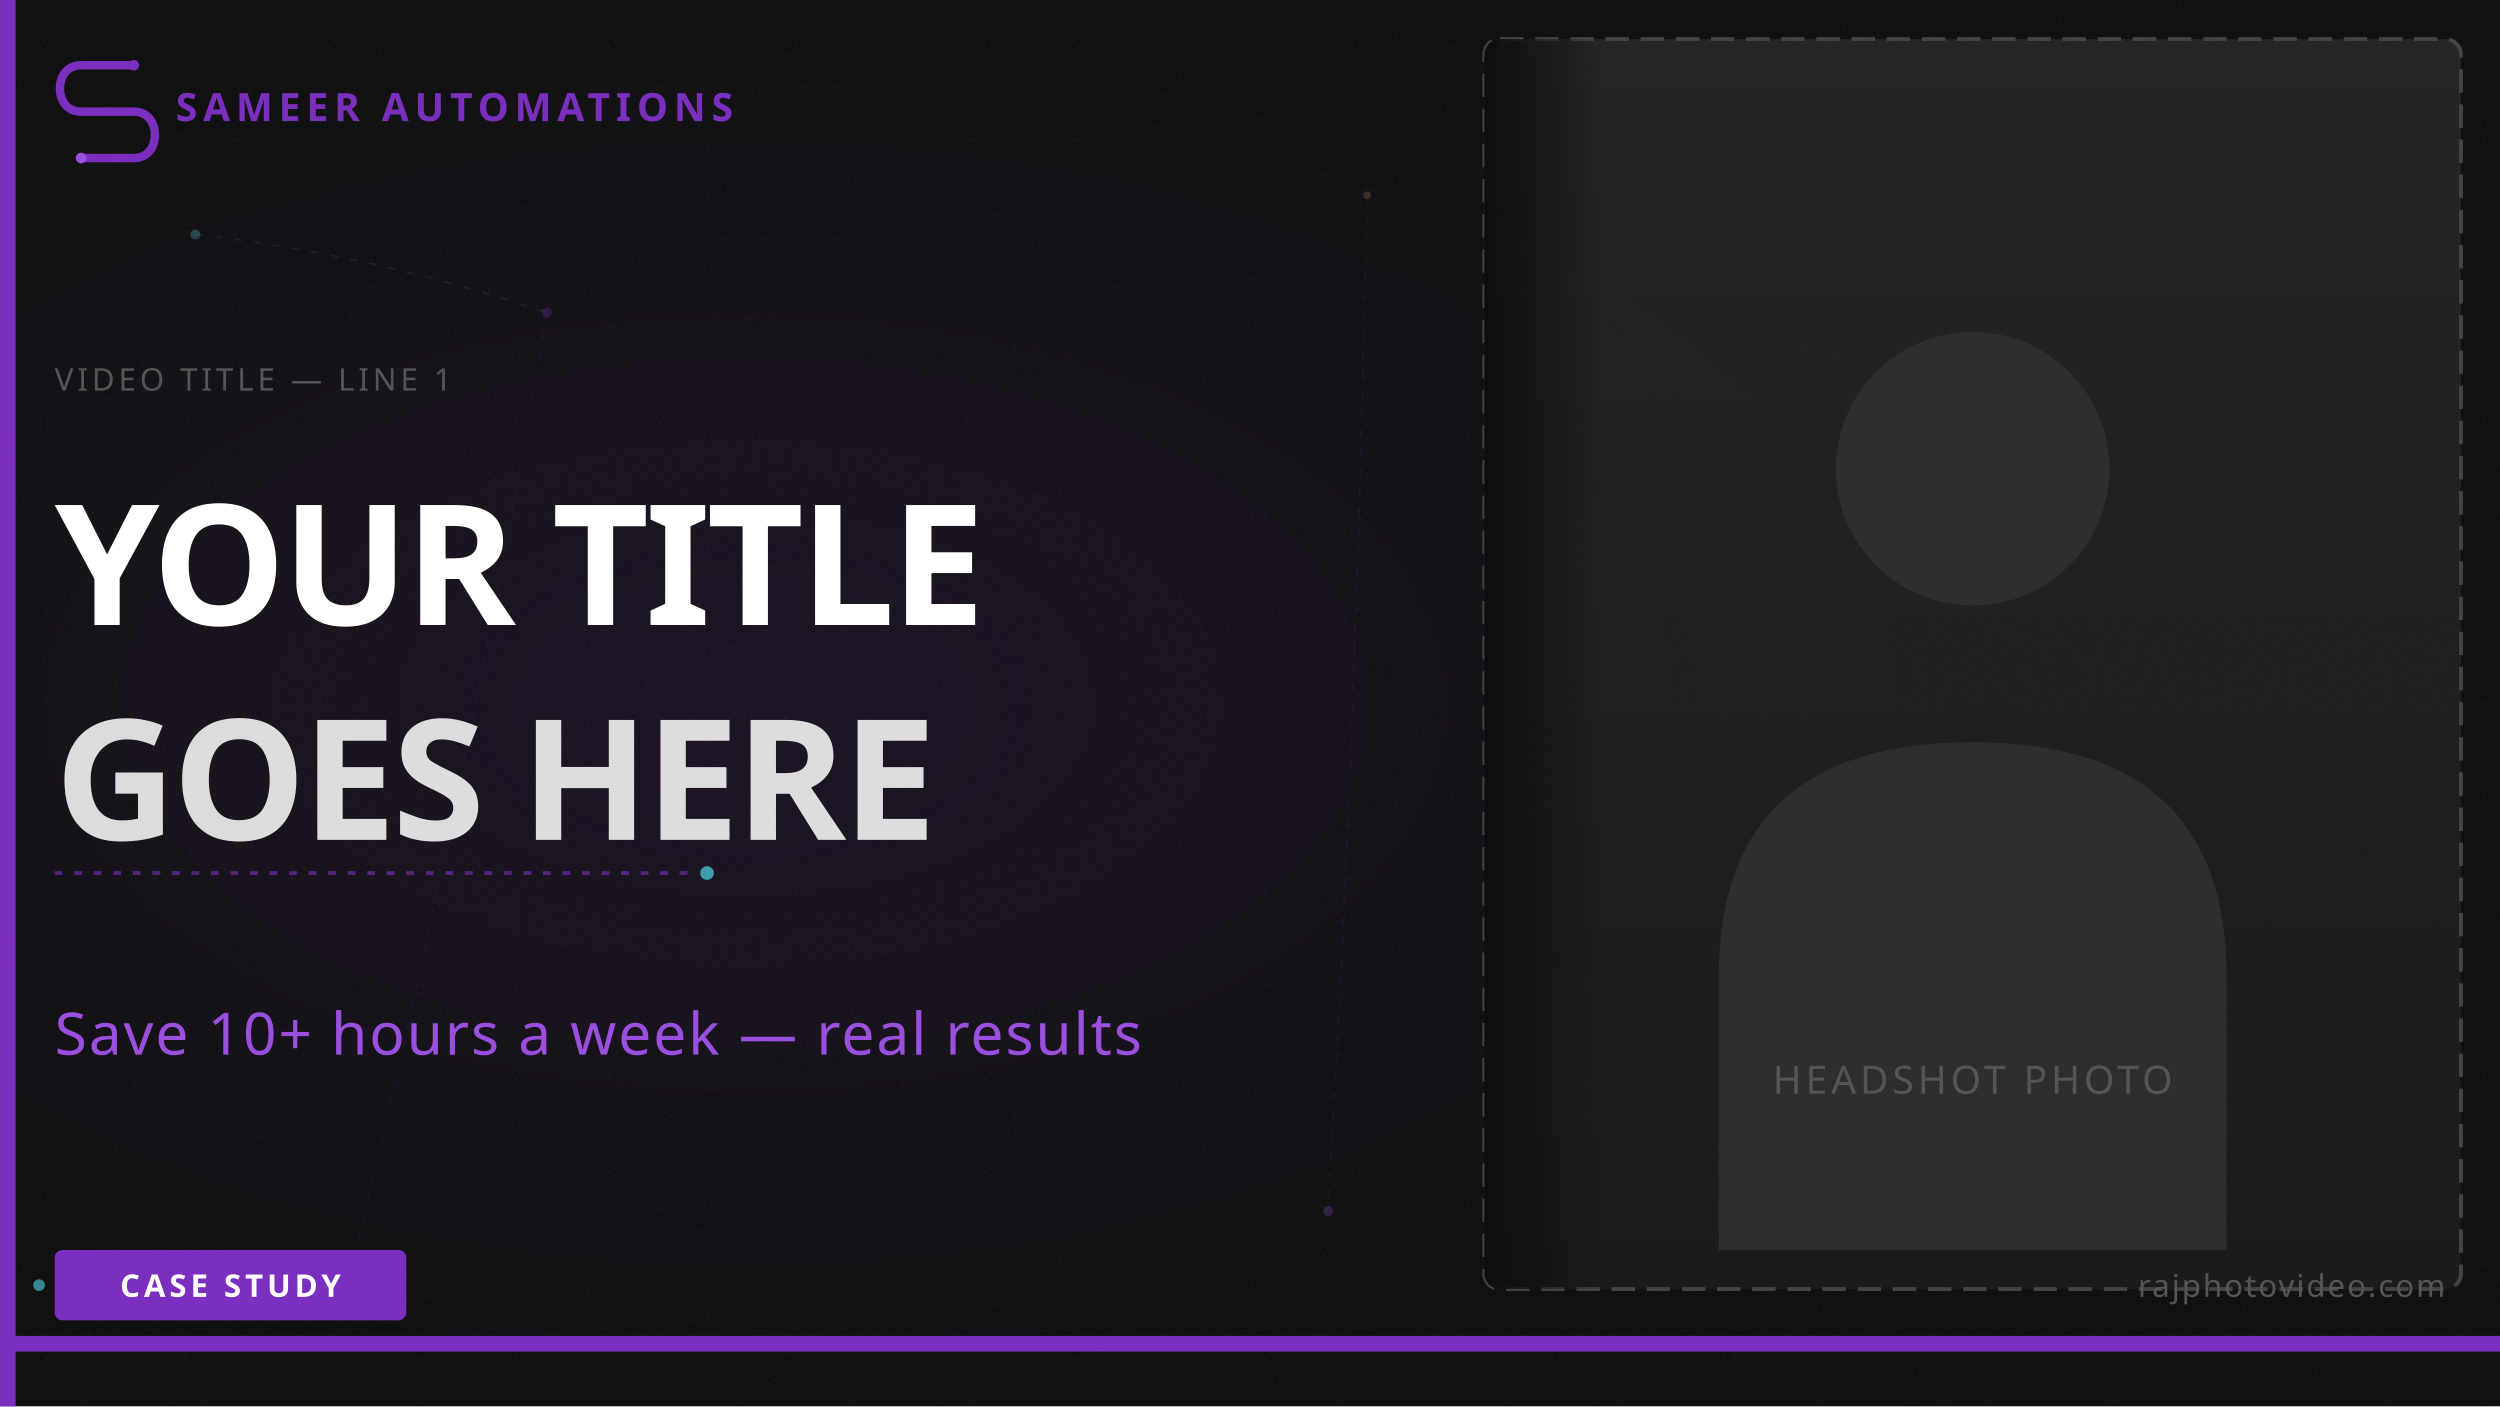
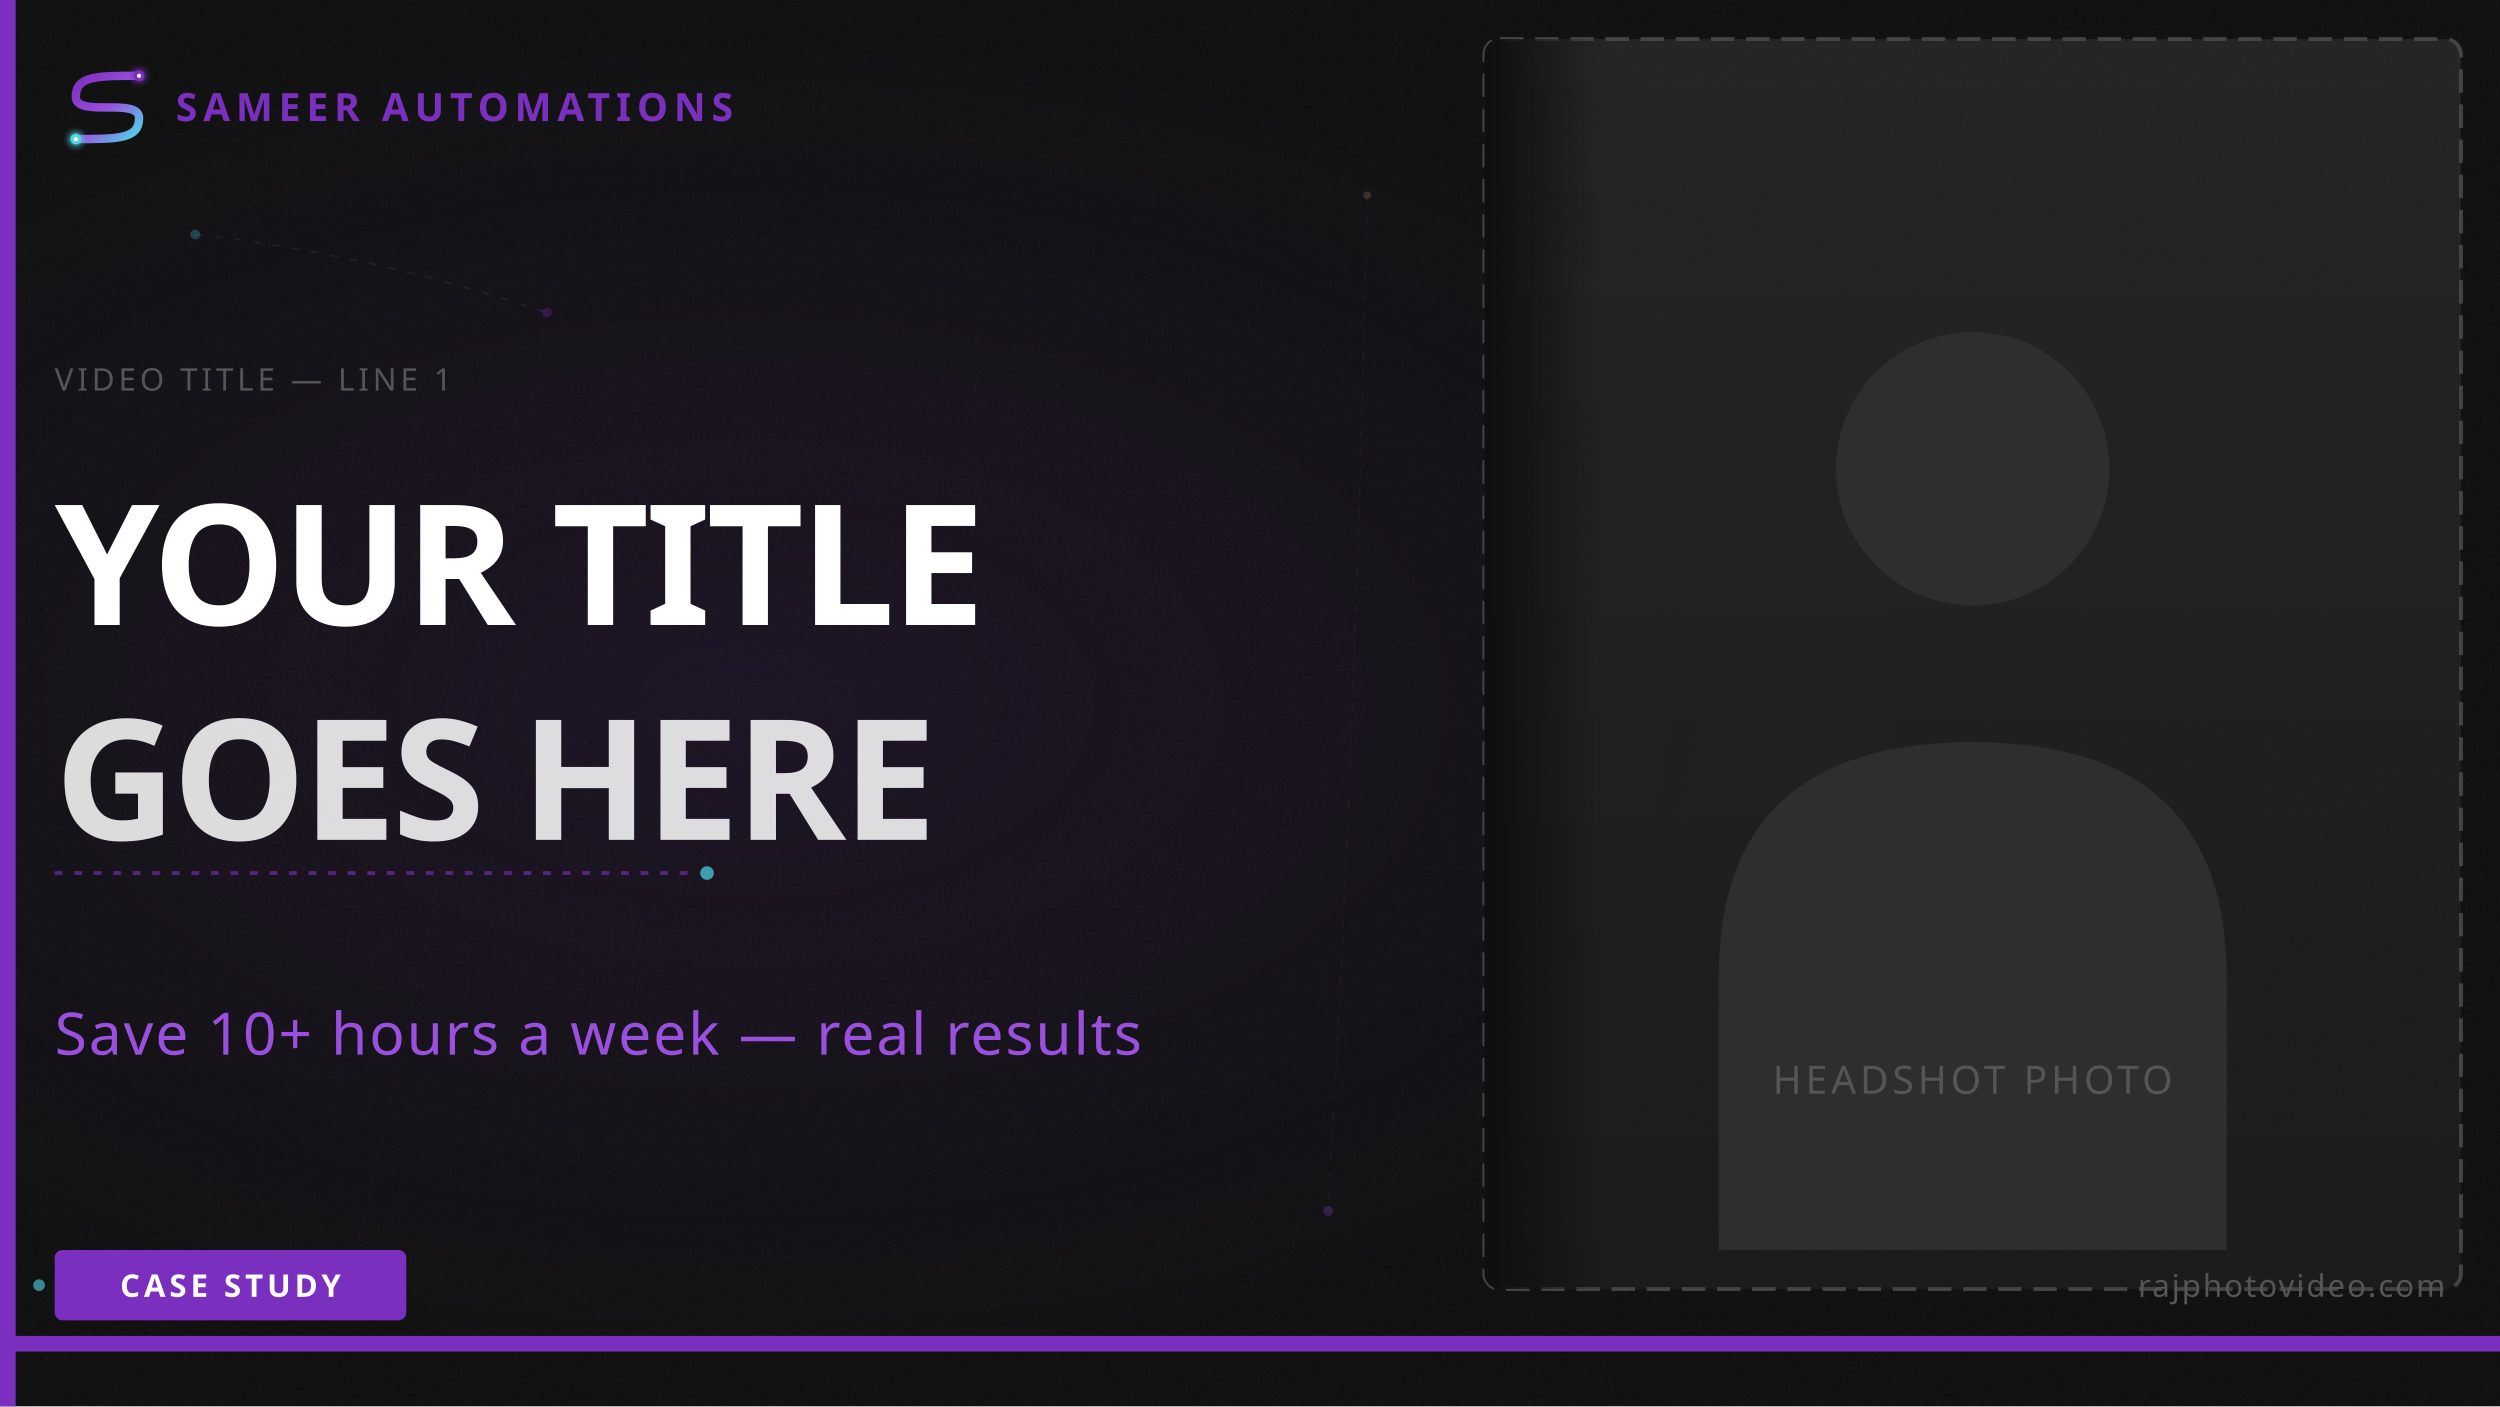
<svg xmlns="http://www.w3.org/2000/svg" viewBox="0 0 1280 720" width="1280" height="720" role="img" aria-label="Sameer Automations Thumbnail Template">
  <defs>
    <filter id="grain">
      <feTurbulence type="fractalNoise" baseFrequency="0.65" numOctaves="4" stitchTiles="stitch" />
      <feColorMatrix type="saturate" values="0" />
    </filter>
    <pattern id="gridDots" width="48" height="48" patternUnits="userSpaceOnUse">
      <circle cx="24" cy="24" r="0.6" fill="#A8A29E" opacity="0.05" />
    </pattern>
    <radialGradient id="textGlow" cx="30%" cy="50%" r="50%">
      <stop offset="0%" stop-color="#7B2FBE" stop-opacity="0.12" />
      <stop offset="100%" stop-color="#7B2FBE" stop-opacity="0" />
    </radialGradient>
    <linearGradient id="headshotGrad" x1="0%" y1="0%" x2="0%" y2="100%">
      <stop offset="0%" stop-color="#2A2A2A" />
      <stop offset="100%" stop-color="#1E1E1E" />
    </linearGradient>
    <linearGradient id="headshotFade" x1="0%" y1="0%" x2="100%" y2="0%">
      <stop offset="0%" stop-color="#0E0E0E" stop-opacity="1" />
      <stop offset="30%" stop-color="#0E0E0E" stop-opacity="0" />
      <stop offset="100%" stop-color="#0E0E0E" stop-opacity="0" />
    </linearGradient>
    <clipPath id="headshotClip">
      <rect x="760" y="20" width="500" height="640" rx="8" />
    </clipPath>
  </defs>
  <rect width="1280" height="720" fill="#0E0E0E" />
  <rect width="1280" height="720" filter="url(#grain)" opacity="0.04" />
  <rect width="1280" height="720" fill="url(#gridDots)" />
  <rect width="1280" height="720" fill="url(#textGlow)" />
  <g opacity="0.5">
    <circle cx="100" cy="120" r="2.5" fill="#4DD9E8" opacity="0.5" />
    <circle cx="280" cy="160" r="2.5" fill="#7B2FBE" opacity="0.5" />
    <circle cx="180" cy="650" r="2.5" fill="#FF8A4C" opacity="0.5" />
    <circle cx="700" cy="100" r="2" fill="#D4A574" opacity="0.4" />
    <circle cx="680" cy="620" r="2.5" fill="#9B4FDE" opacity="0.5" />
    <path d="M 100 120 Q 190 130 280 160" stroke="#4DD9E8" stroke-width="0.8" fill="none" opacity="0.2" stroke-dasharray="4 6" />
    <path d="M 280 160 Q 240 400 180 650" stroke="#7B2FBE" stroke-width="0.8" fill="none" opacity="0.15" stroke-dasharray="4 6" />
    <path d="M 700 100 Q 695 360 680 620" stroke="#9B4FDE" stroke-width="0.8" fill="none" opacity="0.15" stroke-dasharray="4 6" />
  </g>
  <rect x="760" y="20" width="500" height="640" fill="url(#headshotGrad)" rx="8" opacity="0.8" />
  <circle cx="1010" cy="240" r="70" fill="#2E2E2E" />
  <path d="M 880 500 Q 880 380 1010 380 Q 1140 380 1140 500 L 1140 640 L 880 640 Z" fill="#2E2E2E" />
  <rect x="760" y="20" width="500" height="640" fill="none" stroke="#444444" stroke-width="2" stroke-dasharray="12,6" rx="8" />
-   <text x="1010" y="560" font-family="'DM Sans', system-ui, sans-serif" font-size="20" fill="#555555" text-anchor="middle" letter-spacing="2">HEADSHOT PHOTO</text>
+   <text x="1010" y="560" font-family="'Gilroy', 'DM Sans', sans-serif" font-size="20" fill="#555555" text-anchor="middle" letter-spacing="2">HEADSHOT PHOTO</text>
  <rect x="760" y="20" width="200" height="640" fill="url(#headshotFade)" rx="8" />
  <rect x="0" y="0" width="8" height="720" fill="#7B2FBE" />
+   <defs>
+     <linearGradient id="th-flowGrad" x1="0%" y1="0%" x2="100%" y2="100%">
+       <stop offset="0%" stop-color="#7B2FBE" />
+       <stop offset="50%" stop-color="#9B4FDE" />
+       <stop offset="100%" stop-color="#4DD9E8" />
+     </linearGradient>
+     <radialGradient id="th-inputHalo" cx="50%" cy="50%" r="50%">
+       <stop offset="0%" stop-color="#7B2FBE" stop-opacity="0.5" />
+       <stop offset="100%" stop-color="#7B2FBE" stop-opacity="0" />
+     </radialGradient>
+     <radialGradient id="th-outputHalo" cx="50%" cy="50%" r="50%">
+       <stop offset="0%" stop-color="#4DD9E8" stop-opacity="0.5" />
+       <stop offset="100%" stop-color="#4DD9E8" stop-opacity="0" />
+     </radialGradient>
+     <filter id="th-nodeGlow" x="-100%" y="-100%" width="300%" height="300%">
+       <feGaussianBlur stdDeviation="2" result="blur" />
+       <feMerge>
+         <feMergeNode in="blur" />
+         <feMergeNode in="SourceGraphic" />
+       </feMerge>
+     </filter>
+   </defs>
  <g transform="translate(28, 28) scale(0.54)">
-     <path d="M 75 10 L 25 10 C 12 10 5 20 5 32 C 5 44 12 54 25 54 L 75 54 C 88 54 95 64 95 76 C 95 88 88 98 75 98 L 25 98" stroke="#7B2FBE" stroke-width="8" stroke-linecap="round" fill="none" />
-     <circle cx="75" cy="10" r="5" fill="#7B2FBE" />
-     <circle cx="25" cy="98" r="5" fill="#9B4FDE" />
+     <path d="M 80 20 C 40 20, 20 20, 20 40 C 20 60, 80 40, 80 60 C 80 80, 60 80, 20 80" stroke="url(#th-flowGrad)" stroke-width="8" stroke-linecap="round" fill="none" />
+     <circle cx="80" cy="20" r="12" fill="url(#th-inputHalo)" />
+     <circle cx="20" cy="80" r="12" fill="url(#th-outputHalo)" />
+     <circle cx="80" cy="20" r="5" fill="#7B2FBE" filter="url(#th-nodeGlow)" />
+     <circle cx="80" cy="20" r="2" fill="#FFFFFF" />
+     <circle cx="20" cy="80" r="5" fill="#4DD9E8" filter="url(#th-nodeGlow)" />
+     <circle cx="20" cy="80" r="2" fill="#FFFFFF" />
  </g>
-   <text x="90" y="62" font-family="'Outfit', system-ui, sans-serif" font-size="20" font-weight="700" letter-spacing="3" fill="#7B2FBE">SAMEER AUTOMATIONS</text>
-   <text x="28" y="200" font-family="'DM Sans', system-ui, sans-serif" font-size="16" fill="#555555" letter-spacing="2">VIDEO TITLE — LINE 1</text>
-   <text x="28" y="320" font-family="'Outfit', system-ui, sans-serif" font-size="86" font-weight="900" fill="#FFFFFF" letter-spacing="-2">YOUR TITLE</text>
-   <text x="28" y="430" font-family="'Outfit', system-ui, sans-serif" font-size="86" font-weight="900" fill="#FFFFFF" letter-spacing="-2" opacity="0.85">GOES HERE</text>
+   <text x="90" y="62" font-family="'Roc Grotesk', 'Outfit', sans-serif" font-size="20" font-weight="700" letter-spacing="3" fill="#7B2FBE">SAMEER AUTOMATIONS</text>
+   <text x="28" y="200" font-family="'Gilroy', 'DM Sans', sans-serif" font-size="16" fill="#555555" letter-spacing="2">VIDEO TITLE — LINE 1</text>
+   <text x="28" y="320" font-family="'Roc Grotesk', 'Outfit', sans-serif" font-size="86" font-weight="900" fill="#FFFFFF" letter-spacing="-2">YOUR TITLE</text>
+   <text x="28" y="430" font-family="'Roc Grotesk', 'Outfit', sans-serif" font-size="86" font-weight="900" fill="#FFFFFF" letter-spacing="-2" opacity="0.85">GOES HERE</text>
  <line x1="28" y1="447" x2="358" y2="447" stroke="#7B2FBE" stroke-width="2" stroke-dasharray="4 6" opacity="0.6" />
  <circle cx="362" cy="447" r="3.5" fill="#4DD9E8" opacity="0.7" />
  <circle cx="20" cy="658" r="3" fill="#4DD9E8" opacity="0.6" />
-   <text x="28" y="540" font-family="'DM Sans', system-ui, sans-serif" font-size="30" font-weight="400" fill="#9B4FDE" letter-spacing="1">Save 10+ hours a week — real results</text>
+   <text x="28" y="540" font-family="'Gilroy', 'DM Sans', sans-serif" font-size="30" font-weight="400" fill="#9B4FDE" letter-spacing="1">Save 10+ hours a week — real results</text>
  <rect x="0" y="684" width="1280" height="8" fill="#7B2FBE" />
  <rect x="28" y="640" width="180" height="36" fill="#7B2FBE" rx="4" />
-   <text x="118" y="664" font-family="'Outfit', system-ui, sans-serif" font-size="16" font-weight="700" fill="#FFFFFF" text-anchor="middle" letter-spacing="2">CASE STUDY</text>
-   <text x="1252" y="664" font-family="'DM Sans', system-ui, sans-serif" font-size="16" fill="#555555" text-anchor="end" letter-spacing="1">rajphotovideo.com</text>
+   <text x="118" y="664" font-family="'Roc Grotesk', 'Outfit', sans-serif" font-size="16" font-weight="700" fill="#FFFFFF" text-anchor="middle" letter-spacing="2">CASE STUDY</text>
+   <text x="1252" y="664" font-family="'Gilroy', 'DM Sans', sans-serif" font-size="16" fill="#555555" text-anchor="end" letter-spacing="1">rajphotovideo.com</text>
</svg>
